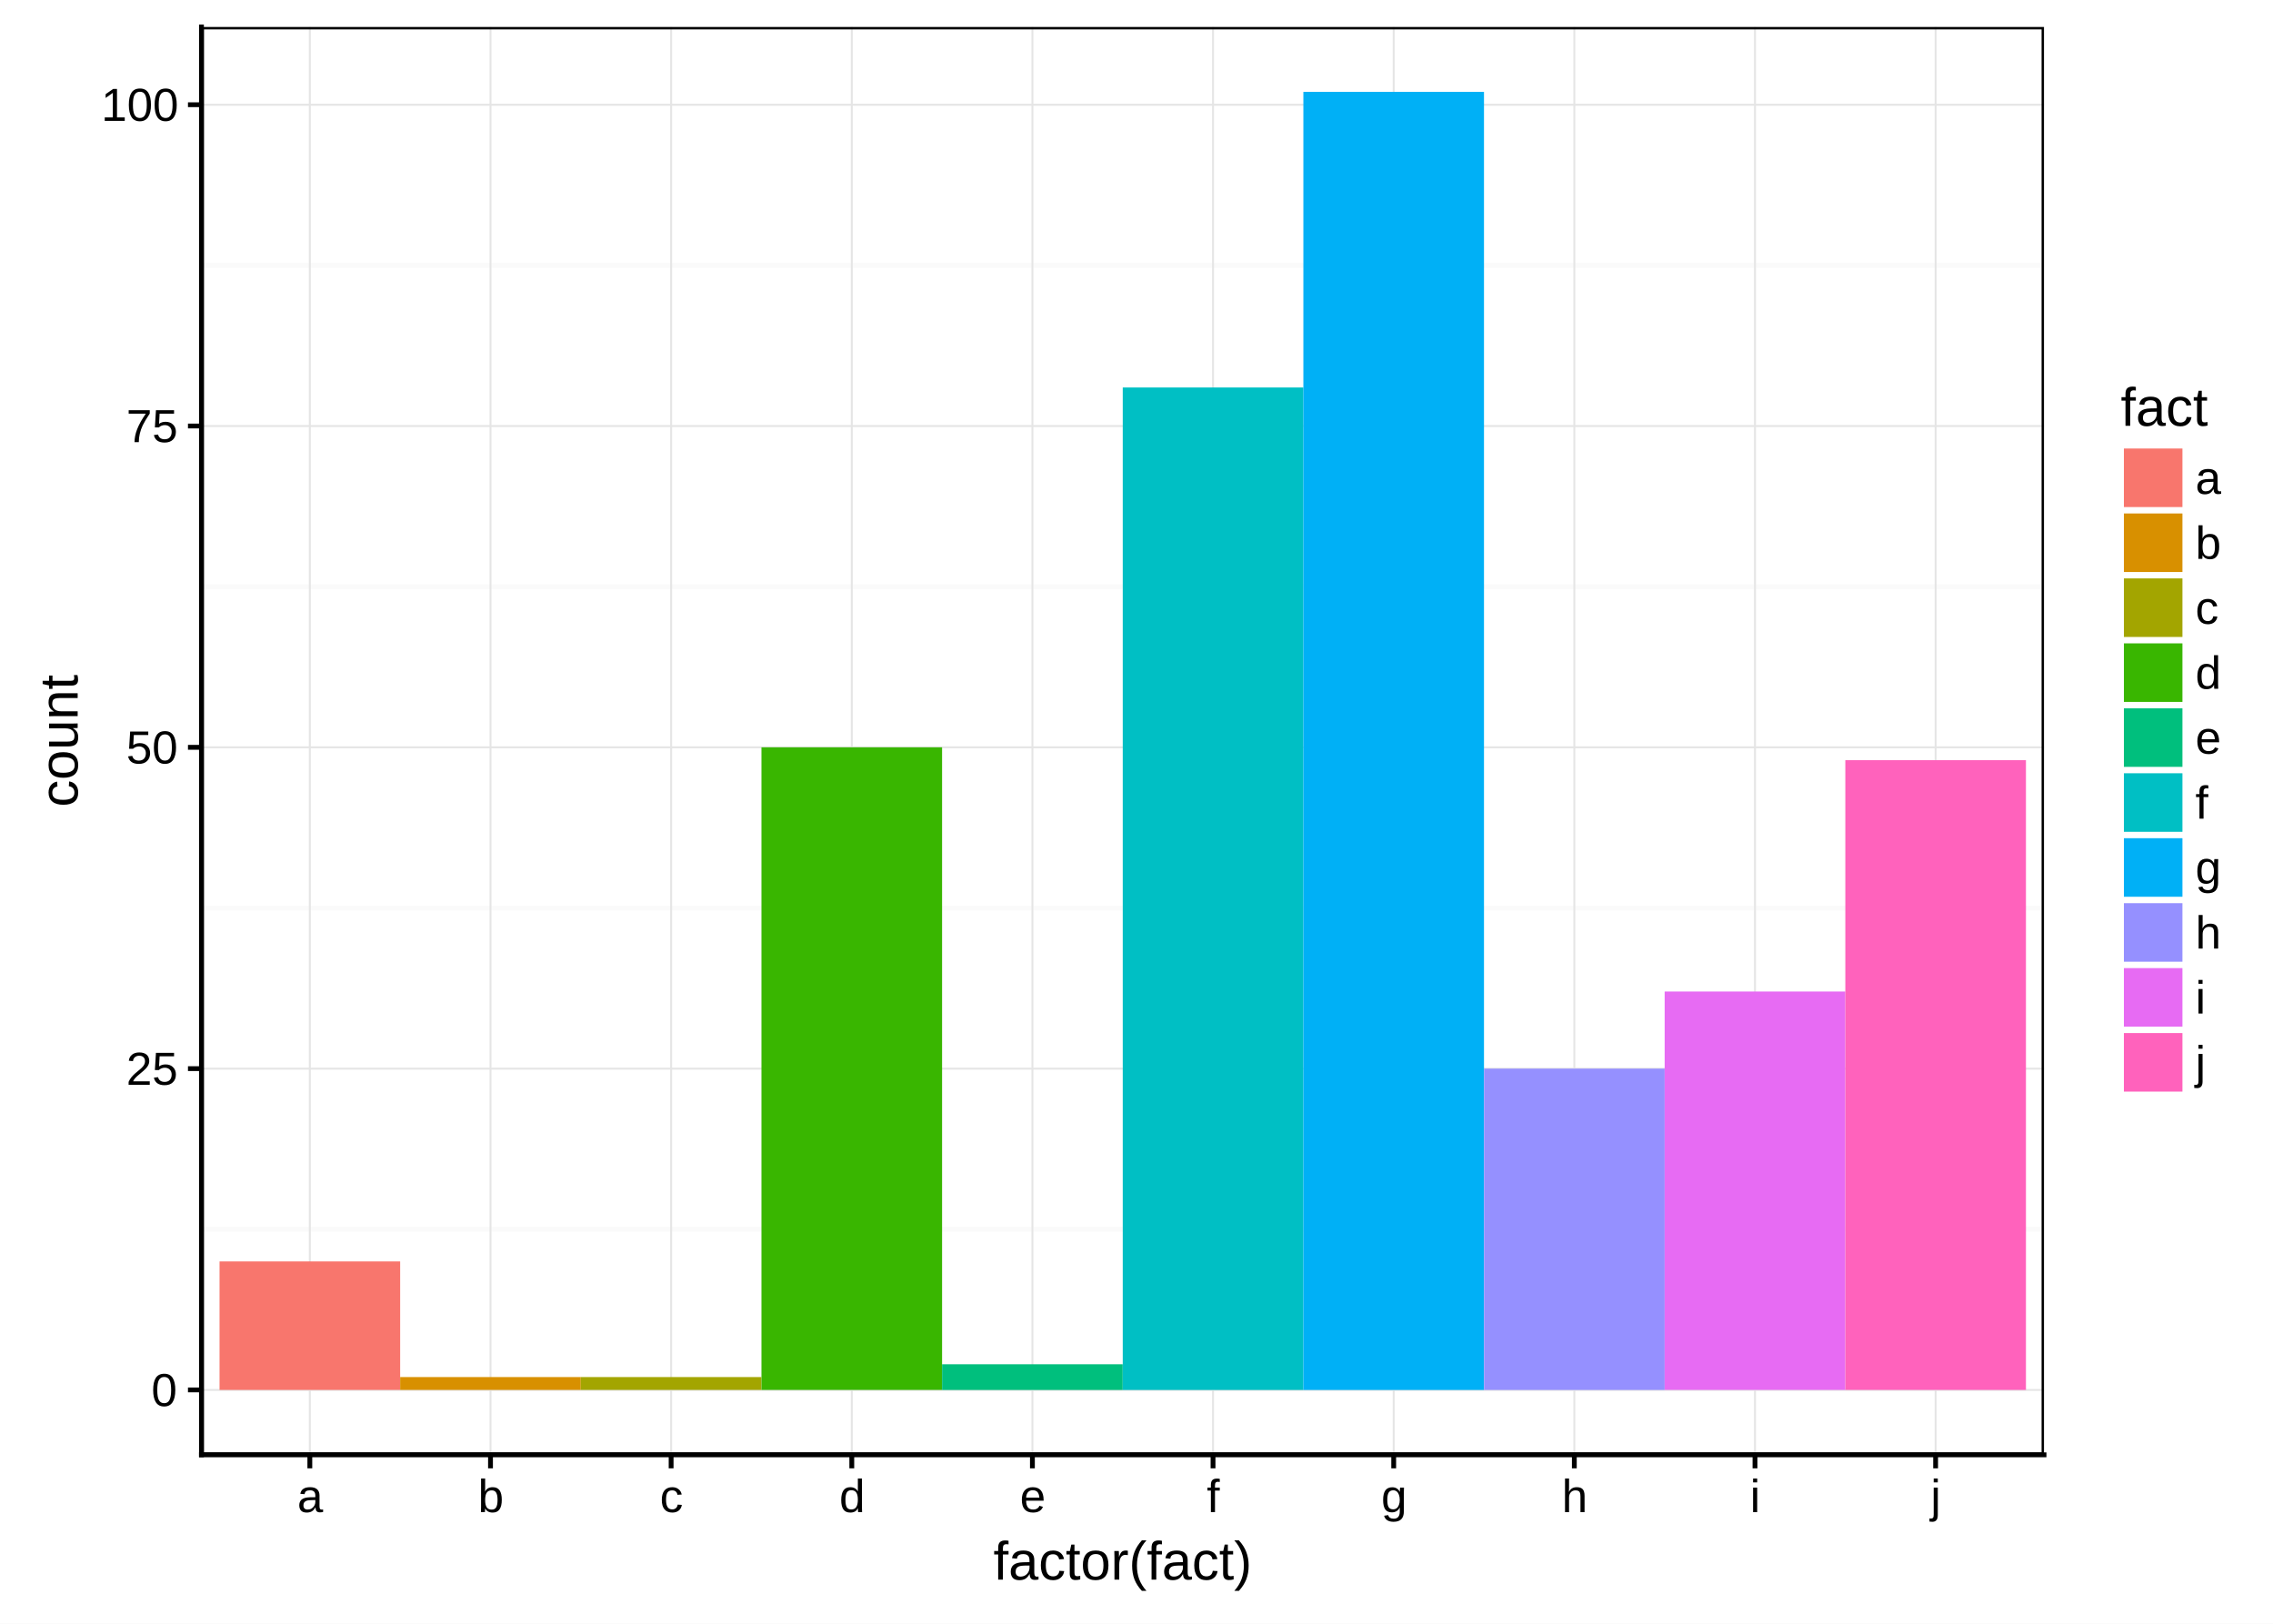
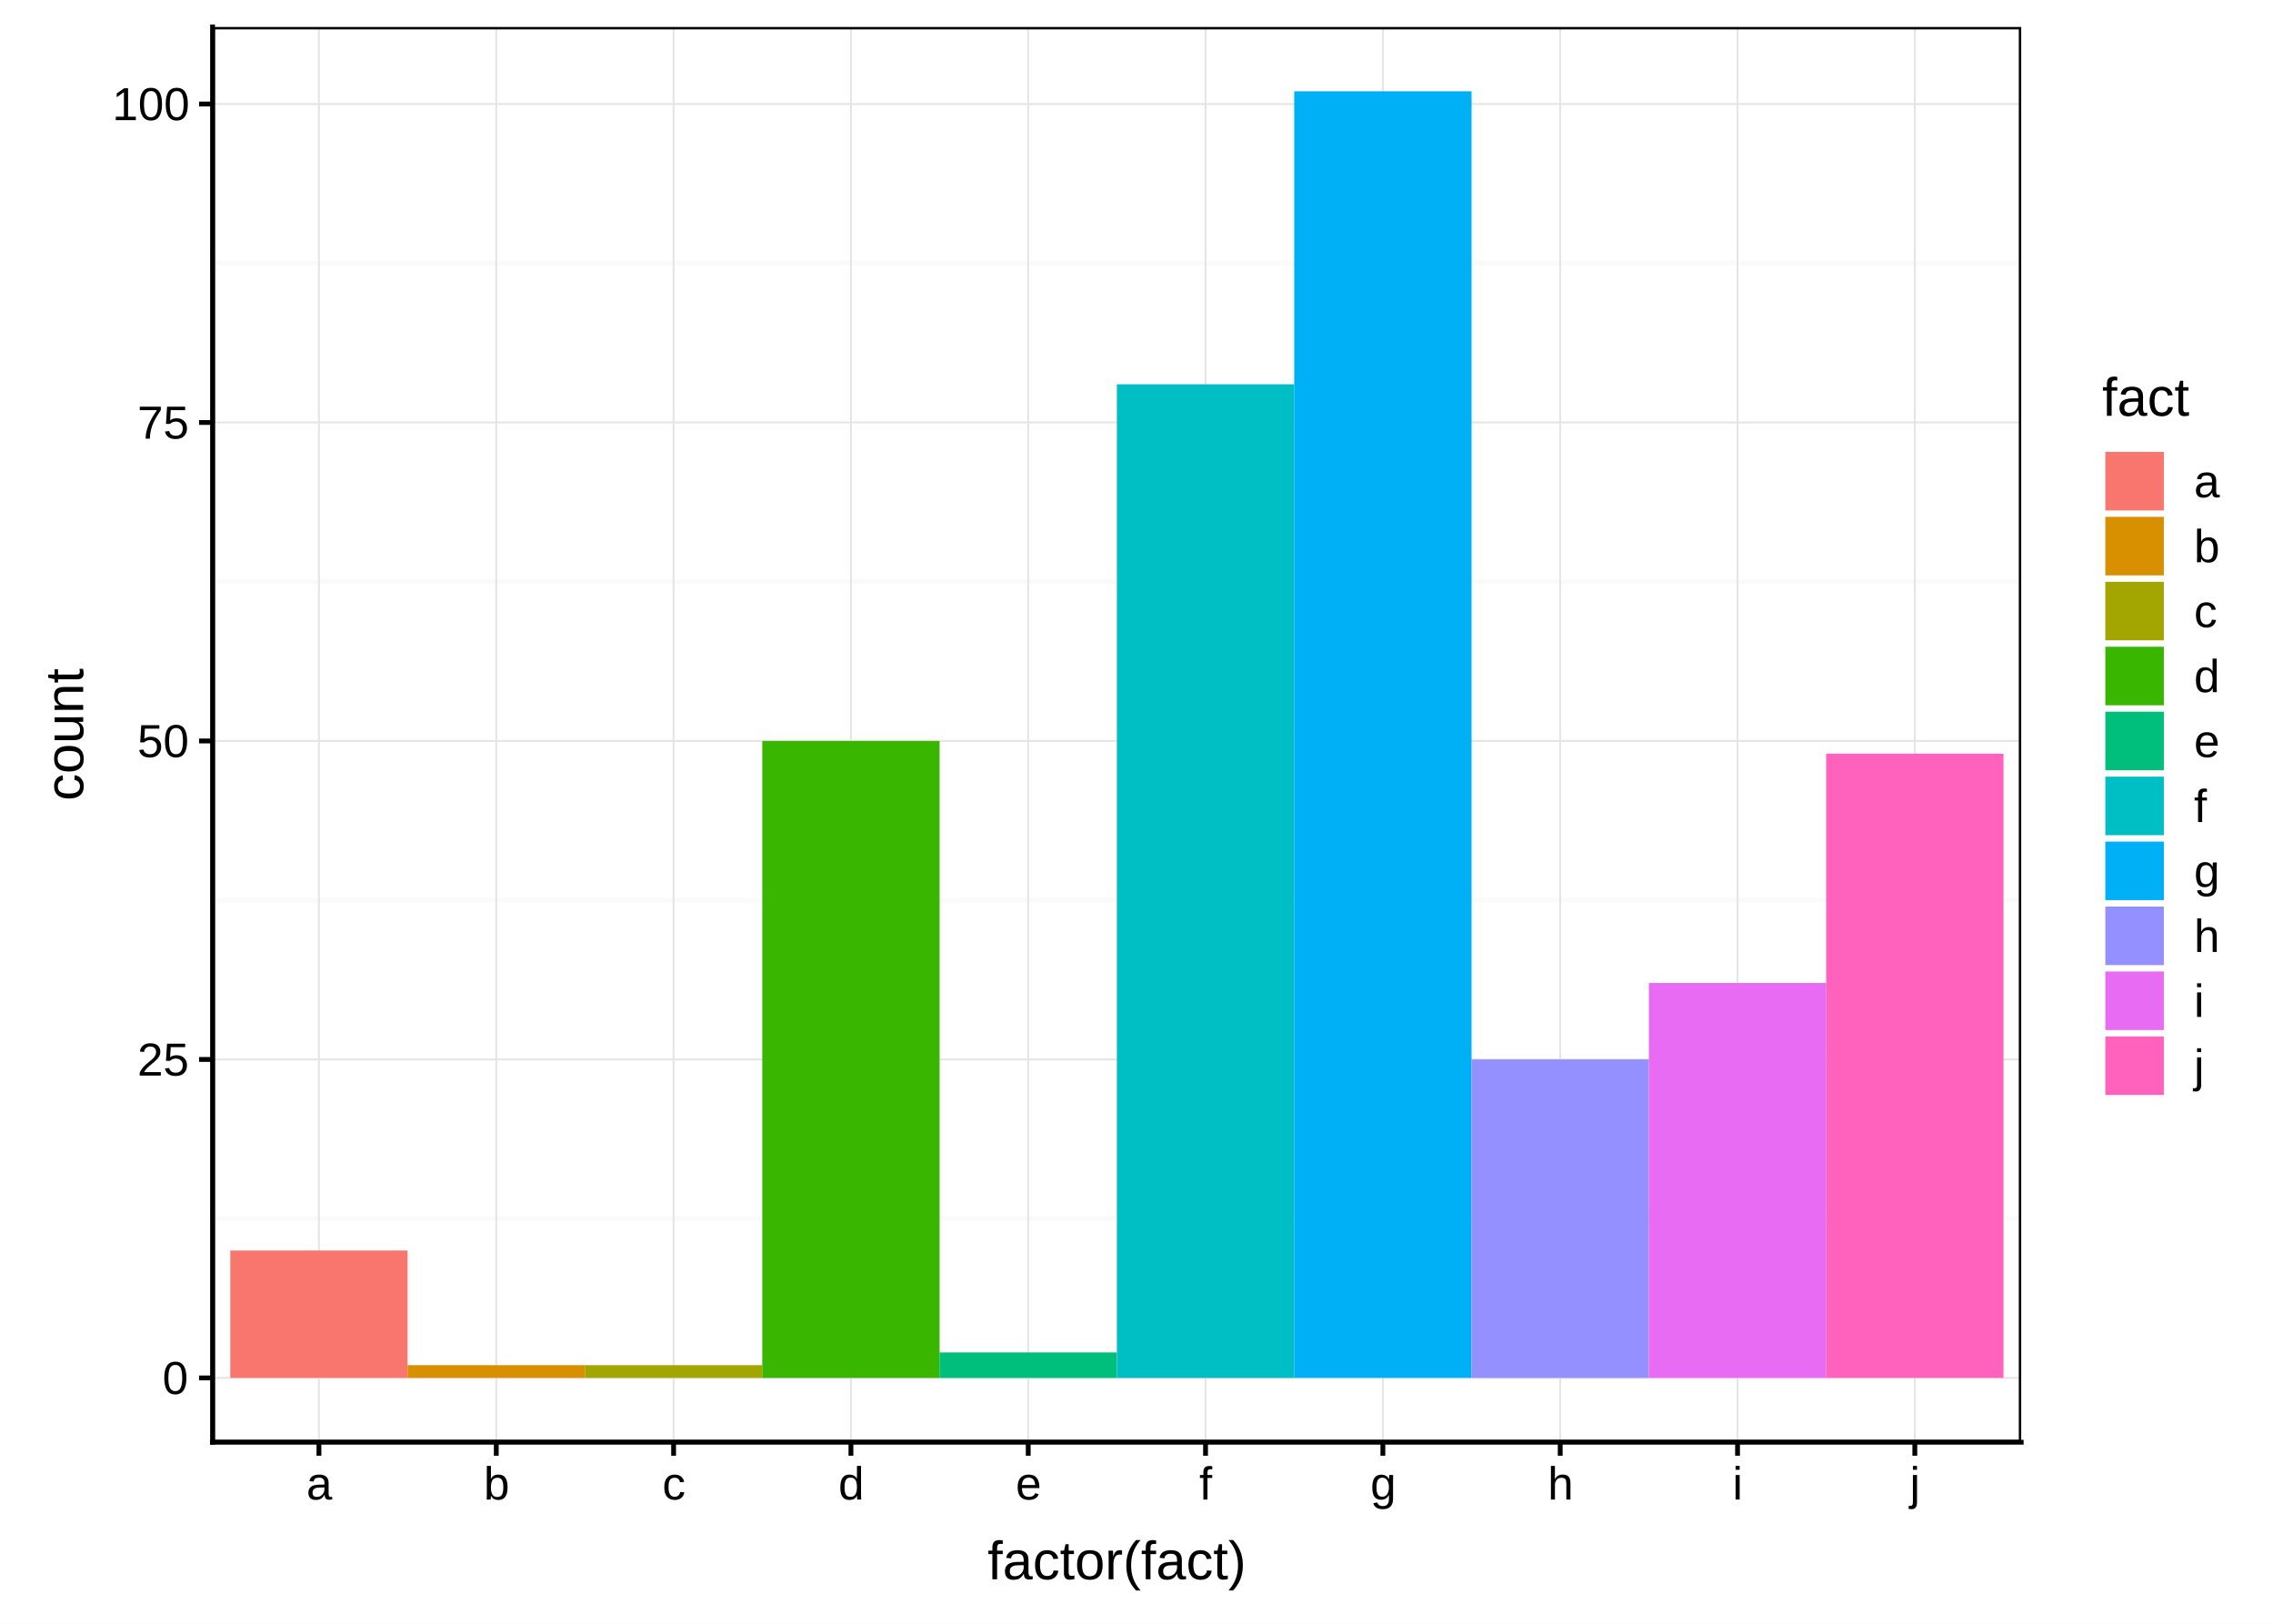
<svg xmlns="http://www.w3.org/2000/svg" viewBox="0 0 504.00 360.00">
  <defs>
    <style type="text/css">
    line, polyline, path, rect, circle {
      fill: none;
      stroke: #000000;
      stroke-linecap: round;
      stroke-linejoin: round;
      stroke-miterlimit: 10.00;
    }
  </style>
  </defs>
  <rect width="100%" height="100%" style="stroke: none; fill: #FFFFFF;" />
  <rect x="0.00" y="0.00" width="504.00" height="360.00" style="stroke-width: 0.00; stroke: none;" />
  <defs>
-     <clipPath id="cpNDQuNjcwM3w0NTMuMjI1fDMyMi41NTR8NS45Nzc1OA==">
-       <rect x="44.67" y="5.98" width="408.55" height="316.58" />
+     <clipPath id="cpNDcuMTMwM3w0NDguMTc0fDMxOS43NTh8NS45Nzc1OA==">
+       <rect x="47.13" y="5.98" width="401.04" height="313.78" />
    </clipPath>
  </defs>
-   <rect x="44.67" y="5.98" width="408.55" height="316.58" style="stroke-width: 0.00; stroke: none; fill: #FFFFFF;" clip-path="url(#cpNDQuNjcwM3w0NTMuMjI1fDMyMi41NTR8NS45Nzc1OA==)" />
-   <polyline points="44.67,272.55 453.23,272.55 " style="stroke-width: 1.07; stroke: #FAFAFA; stroke-linecap: butt;" clip-path="url(#cpNDQuNjcwM3w0NTMuMjI1fDMyMi41NTR8NS45Nzc1OA==)" />
-   <polyline points="44.67,201.31 453.23,201.31 " style="stroke-width: 1.07; stroke: #FAFAFA; stroke-linecap: butt;" clip-path="url(#cpNDQuNjcwM3w0NTMuMjI1fDMyMi41NTR8NS45Nzc1OA==)" />
-   <polyline points="44.67,130.07 453.23,130.07 " style="stroke-width: 1.07; stroke: #FAFAFA; stroke-linecap: butt;" clip-path="url(#cpNDQuNjcwM3w0NTMuMjI1fDMyMi41NTR8NS45Nzc1OA==)" />
-   <polyline points="44.67,58.84 453.23,58.84 " style="stroke-width: 1.07; stroke: #FAFAFA; stroke-linecap: butt;" clip-path="url(#cpNDQuNjcwM3w0NTMuMjI1fDMyMi41NTR8NS45Nzc1OA==)" />
-   <polyline points="44.67,308.16 453.23,308.16 " style="stroke-width: 0.43; stroke: #E5E5E5; stroke-linecap: butt;" clip-path="url(#cpNDQuNjcwM3w0NTMuMjI1fDMyMi41NTR8NS45Nzc1OA==)" />
-   <polyline points="44.67,236.93 453.23,236.93 " style="stroke-width: 0.43; stroke: #E5E5E5; stroke-linecap: butt;" clip-path="url(#cpNDQuNjcwM3w0NTMuMjI1fDMyMi41NTR8NS45Nzc1OA==)" />
-   <polyline points="44.67,165.69 453.23,165.69 " style="stroke-width: 0.43; stroke: #E5E5E5; stroke-linecap: butt;" clip-path="url(#cpNDQuNjcwM3w0NTMuMjI1fDMyMi41NTR8NS45Nzc1OA==)" />
-   <polyline points="44.67,94.45 453.23,94.45 " style="stroke-width: 0.43; stroke: #E5E5E5; stroke-linecap: butt;" clip-path="url(#cpNDQuNjcwM3w0NTMuMjI1fDMyMi41NTR8NS45Nzc1OA==)" />
-   <polyline points="44.67,23.22 453.23,23.22 " style="stroke-width: 0.43; stroke: #E5E5E5; stroke-linecap: butt;" clip-path="url(#cpNDQuNjcwM3w0NTMuMjI1fDMyMi41NTR8NS45Nzc1OA==)" />
-   <polyline points="68.70,322.55 68.70,5.98 " style="stroke-width: 0.43; stroke: #E5E5E5; stroke-linecap: butt;" clip-path="url(#cpNDQuNjcwM3w0NTMuMjI1fDMyMi41NTR8NS45Nzc1OA==)" />
-   <polyline points="108.76,322.55 108.76,5.98 " style="stroke-width: 0.43; stroke: #E5E5E5; stroke-linecap: butt;" clip-path="url(#cpNDQuNjcwM3w0NTMuMjI1fDMyMi41NTR8NS45Nzc1OA==)" />
-   <polyline points="148.81,322.55 148.81,5.98 " style="stroke-width: 0.43; stroke: #E5E5E5; stroke-linecap: butt;" clip-path="url(#cpNDQuNjcwM3w0NTMuMjI1fDMyMi41NTR8NS45Nzc1OA==)" />
-   <polyline points="188.87,322.55 188.87,5.98 " style="stroke-width: 0.43; stroke: #E5E5E5; stroke-linecap: butt;" clip-path="url(#cpNDQuNjcwM3w0NTMuMjI1fDMyMi41NTR8NS45Nzc1OA==)" />
-   <polyline points="228.92,322.55 228.92,5.98 " style="stroke-width: 0.43; stroke: #E5E5E5; stroke-linecap: butt;" clip-path="url(#cpNDQuNjcwM3w0NTMuMjI1fDMyMi41NTR8NS45Nzc1OA==)" />
-   <polyline points="268.97,322.55 268.97,5.98 " style="stroke-width: 0.43; stroke: #E5E5E5; stroke-linecap: butt;" clip-path="url(#cpNDQuNjcwM3w0NTMuMjI1fDMyMi41NTR8NS45Nzc1OA==)" />
-   <polyline points="309.03,322.55 309.03,5.98 " style="stroke-width: 0.43; stroke: #E5E5E5; stroke-linecap: butt;" clip-path="url(#cpNDQuNjcwM3w0NTMuMjI1fDMyMi41NTR8NS45Nzc1OA==)" />
-   <polyline points="349.08,322.55 349.08,5.98 " style="stroke-width: 0.43; stroke: #E5E5E5; stroke-linecap: butt;" clip-path="url(#cpNDQuNjcwM3w0NTMuMjI1fDMyMi41NTR8NS45Nzc1OA==)" />
-   <polyline points="389.14,322.55 389.14,5.98 " style="stroke-width: 0.43; stroke: #E5E5E5; stroke-linecap: butt;" clip-path="url(#cpNDQuNjcwM3w0NTMuMjI1fDMyMi41NTR8NS45Nzc1OA==)" />
-   <polyline points="429.19,322.55 429.19,5.98 " style="stroke-width: 0.43; stroke: #E5E5E5; stroke-linecap: butt;" clip-path="url(#cpNDQuNjcwM3w0NTMuMjI1fDMyMi41NTR8NS45Nzc1OA==)" />
-   <rect x="48.68" y="279.67" width="40.05" height="28.49" style="stroke-width: 1.07; stroke: none; stroke-linecap: butt; fill: #F8766D;" clip-path="url(#cpNDQuNjcwM3w0NTMuMjI1fDMyMi41NTR8NS45Nzc1OA==)" />
-   <rect x="88.73" y="305.31" width="40.05" height="2.85" style="stroke-width: 1.07; stroke: none; stroke-linecap: butt; fill: #D89000;" clip-path="url(#cpNDQuNjcwM3w0NTMuMjI1fDMyMi41NTR8NS45Nzc1OA==)" />
-   <rect x="128.78" y="305.31" width="40.05" height="2.85" style="stroke-width: 1.07; stroke: none; stroke-linecap: butt; fill: #A3A500;" clip-path="url(#cpNDQuNjcwM3w0NTMuMjI1fDMyMi41NTR8NS45Nzc1OA==)" />
-   <rect x="168.84" y="165.69" width="40.05" height="142.47" style="stroke-width: 1.07; stroke: none; stroke-linecap: butt; fill: #39B600;" clip-path="url(#cpNDQuNjcwM3w0NTMuMjI1fDMyMi41NTR8NS45Nzc1OA==)" />
-   <rect x="208.89" y="302.47" width="40.05" height="5.70" style="stroke-width: 1.07; stroke: none; stroke-linecap: butt; fill: #00BF7D;" clip-path="url(#cpNDQuNjcwM3w0NTMuMjI1fDMyMi41NTR8NS45Nzc1OA==)" />
-   <rect x="248.95" y="85.91" width="40.05" height="222.26" style="stroke-width: 1.07; stroke: none; stroke-linecap: butt; fill: #00BFC4;" clip-path="url(#cpNDQuNjcwM3w0NTMuMjI1fDMyMi41NTR8NS45Nzc1OA==)" />
-   <rect x="289.00" y="20.37" width="40.05" height="287.80" style="stroke-width: 1.07; stroke: none; stroke-linecap: butt; fill: #00B0F6;" clip-path="url(#cpNDQuNjcwM3w0NTMuMjI1fDMyMi41NTR8NS45Nzc1OA==)" />
-   <rect x="329.06" y="236.93" width="40.05" height="71.24" style="stroke-width: 1.07; stroke: none; stroke-linecap: butt; fill: #9590FF;" clip-path="url(#cpNDQuNjcwM3w0NTMuMjI1fDMyMi41NTR8NS45Nzc1OA==)" />
-   <rect x="369.11" y="219.83" width="40.05" height="88.33" style="stroke-width: 1.07; stroke: none; stroke-linecap: butt; fill: #E76BF3;" clip-path="url(#cpNDQuNjcwM3w0NTMuMjI1fDMyMi41NTR8NS45Nzc1OA==)" />
-   <rect x="409.17" y="168.54" width="40.05" height="139.62" style="stroke-width: 1.07; stroke: none; stroke-linecap: butt; fill: #FF62BC;" clip-path="url(#cpNDQuNjcwM3w0NTMuMjI1fDMyMi41NTR8NS45Nzc1OA==)" />
-   <rect x="44.67" y="5.98" width="408.55" height="316.58" style="stroke-width: 1.07;" clip-path="url(#cpNDQuNjcwM3w0NTMuMjI1fDMyMi41NTR8NS45Nzc1OA==)" />
+   <rect x="47.13" y="5.98" width="401.04" height="313.78" style="stroke-width: 0.00; stroke: none; fill: #FFFFFF;" clip-path="url(#cpNDcuMTMwM3w0NDguMTc0fDMxOS43NTh8NS45Nzc1OA==)" />
+   <polyline points="47.13,270.19 448.17,270.19 " style="stroke-width: 1.07; stroke: #FAFAFA; stroke-linecap: butt;" clip-path="url(#cpNDcuMTMwM3w0NDguMTc0fDMxOS43NTh8NS45Nzc1OA==)" />
+   <polyline points="47.13,199.58 448.17,199.58 " style="stroke-width: 1.07; stroke: #FAFAFA; stroke-linecap: butt;" clip-path="url(#cpNDcuMTMwM3w0NDguMTc0fDMxOS43NTh8NS45Nzc1OA==)" />
+   <polyline points="47.13,128.98 448.17,128.98 " style="stroke-width: 1.07; stroke: #FAFAFA; stroke-linecap: butt;" clip-path="url(#cpNDcuMTMwM3w0NDguMTc0fDMxOS43NTh8NS45Nzc1OA==)" />
+   <polyline points="47.13,58.37 448.17,58.37 " style="stroke-width: 1.07; stroke: #FAFAFA; stroke-linecap: butt;" clip-path="url(#cpNDcuMTMwM3w0NDguMTc0fDMxOS43NTh8NS45Nzc1OA==)" />
+   <polyline points="47.13,305.50 448.17,305.50 " style="stroke-width: 0.43; stroke: #E5E5E5; stroke-linecap: butt;" clip-path="url(#cpNDcuMTMwM3w0NDguMTc0fDMxOS43NTh8NS45Nzc1OA==)" />
+   <polyline points="47.13,234.89 448.17,234.89 " style="stroke-width: 0.43; stroke: #E5E5E5; stroke-linecap: butt;" clip-path="url(#cpNDcuMTMwM3w0NDguMTc0fDMxOS43NTh8NS45Nzc1OA==)" />
+   <polyline points="47.13,164.28 448.17,164.28 " style="stroke-width: 0.43; stroke: #E5E5E5; stroke-linecap: butt;" clip-path="url(#cpNDcuMTMwM3w0NDguMTc0fDMxOS43NTh8NS45Nzc1OA==)" />
+   <polyline points="47.13,93.67 448.17,93.67 " style="stroke-width: 0.43; stroke: #E5E5E5; stroke-linecap: butt;" clip-path="url(#cpNDcuMTMwM3w0NDguMTc0fDMxOS43NTh8NS45Nzc1OA==)" />
+   <polyline points="47.13,23.06 448.17,23.06 " style="stroke-width: 0.43; stroke: #E5E5E5; stroke-linecap: butt;" clip-path="url(#cpNDcuMTMwM3w0NDguMTc0fDMxOS43NTh8NS45Nzc1OA==)" />
+   <polyline points="70.72,319.76 70.72,5.98 " style="stroke-width: 0.43; stroke: #E5E5E5; stroke-linecap: butt;" clip-path="url(#cpNDcuMTMwM3w0NDguMTc0fDMxOS43NTh8NS45Nzc1OA==)" />
+   <polyline points="110.04,319.76 110.04,5.98 " style="stroke-width: 0.43; stroke: #E5E5E5; stroke-linecap: butt;" clip-path="url(#cpNDcuMTMwM3w0NDguMTc0fDMxOS43NTh8NS45Nzc1OA==)" />
+   <polyline points="149.36,319.76 149.36,5.98 " style="stroke-width: 0.43; stroke: #E5E5E5; stroke-linecap: butt;" clip-path="url(#cpNDcuMTMwM3w0NDguMTc0fDMxOS43NTh8NS45Nzc1OA==)" />
+   <polyline points="188.68,319.76 188.68,5.98 " style="stroke-width: 0.43; stroke: #E5E5E5; stroke-linecap: butt;" clip-path="url(#cpNDcuMTMwM3w0NDguMTc0fDMxOS43NTh8NS45Nzc1OA==)" />
+   <polyline points="227.99,319.76 227.99,5.98 " style="stroke-width: 0.43; stroke: #E5E5E5; stroke-linecap: butt;" clip-path="url(#cpNDcuMTMwM3w0NDguMTc0fDMxOS43NTh8NS45Nzc1OA==)" />
+   <polyline points="267.31,319.76 267.31,5.98 " style="stroke-width: 0.43; stroke: #E5E5E5; stroke-linecap: butt;" clip-path="url(#cpNDcuMTMwM3w0NDguMTc0fDMxOS43NTh8NS45Nzc1OA==)" />
+   <polyline points="306.63,319.76 306.63,5.98 " style="stroke-width: 0.43; stroke: #E5E5E5; stroke-linecap: butt;" clip-path="url(#cpNDcuMTMwM3w0NDguMTc0fDMxOS43NTh8NS45Nzc1OA==)" />
+   <polyline points="345.95,319.76 345.95,5.98 " style="stroke-width: 0.43; stroke: #E5E5E5; stroke-linecap: butt;" clip-path="url(#cpNDcuMTMwM3w0NDguMTc0fDMxOS43NTh8NS45Nzc1OA==)" />
+   <polyline points="385.27,319.76 385.27,5.98 " style="stroke-width: 0.43; stroke: #E5E5E5; stroke-linecap: butt;" clip-path="url(#cpNDcuMTMwM3w0NDguMTc0fDMxOS43NTh8NS45Nzc1OA==)" />
+   <polyline points="424.58,319.76 424.58,5.98 " style="stroke-width: 0.43; stroke: #E5E5E5; stroke-linecap: butt;" clip-path="url(#cpNDcuMTMwM3w0NDguMTc0fDMxOS43NTh8NS45Nzc1OA==)" />
+   <rect x="51.06" y="277.25" width="39.32" height="28.24" style="stroke-width: 1.07; stroke: none; stroke-linecap: butt; fill: #F8766D;" clip-path="url(#cpNDcuMTMwM3w0NDguMTc0fDMxOS43NTh8NS45Nzc1OA==)" />
+   <rect x="90.38" y="302.67" width="39.32" height="2.82" style="stroke-width: 1.07; stroke: none; stroke-linecap: butt; fill: #D89000;" clip-path="url(#cpNDcuMTMwM3w0NDguMTc0fDMxOS43NTh8NS45Nzc1OA==)" />
+   <rect x="129.70" y="302.67" width="39.32" height="2.82" style="stroke-width: 1.07; stroke: none; stroke-linecap: butt; fill: #A3A500;" clip-path="url(#cpNDcuMTMwM3w0NDguMTc0fDMxOS43NTh8NS45Nzc1OA==)" />
+   <rect x="169.02" y="164.28" width="39.32" height="141.22" style="stroke-width: 1.07; stroke: none; stroke-linecap: butt; fill: #39B600;" clip-path="url(#cpNDcuMTMwM3w0NDguMTc0fDMxOS43NTh8NS45Nzc1OA==)" />
+   <rect x="208.33" y="299.85" width="39.32" height="5.65" style="stroke-width: 1.07; stroke: none; stroke-linecap: butt; fill: #00BF7D;" clip-path="url(#cpNDcuMTMwM3w0NDguMTc0fDMxOS43NTh8NS45Nzc1OA==)" />
+   <rect x="247.65" y="85.20" width="39.32" height="220.30" style="stroke-width: 1.07; stroke: none; stroke-linecap: butt; fill: #00BFC4;" clip-path="url(#cpNDcuMTMwM3w0NDguMTc0fDMxOS43NTh8NS45Nzc1OA==)" />
+   <rect x="286.97" y="20.24" width="39.32" height="285.25" style="stroke-width: 1.07; stroke: none; stroke-linecap: butt; fill: #00B0F6;" clip-path="url(#cpNDcuMTMwM3w0NDguMTc0fDMxOS43NTh8NS45Nzc1OA==)" />
+   <rect x="326.29" y="234.89" width="39.32" height="70.61" style="stroke-width: 1.07; stroke: none; stroke-linecap: butt; fill: #9590FF;" clip-path="url(#cpNDcuMTMwM3w0NDguMTc0fDMxOS43NTh8NS45Nzc1OA==)" />
+   <rect x="365.61" y="217.94" width="39.32" height="87.55" style="stroke-width: 1.07; stroke: none; stroke-linecap: butt; fill: #E76BF3;" clip-path="url(#cpNDcuMTMwM3w0NDguMTc0fDMxOS43NTh8NS45Nzc1OA==)" />
+   <rect x="404.92" y="167.10" width="39.32" height="138.39" style="stroke-width: 1.07; stroke: none; stroke-linecap: butt; fill: #FF62BC;" clip-path="url(#cpNDcuMTMwM3w0NDguMTc0fDMxOS43NTh8NS45Nzc1OA==)" />
+   <rect x="47.13" y="5.98" width="401.04" height="313.78" style="stroke-width: 1.07;" clip-path="url(#cpNDcuMTMwM3w0NDguMTc0fDMxOS43NTh8NS45Nzc1OA==)" />
  <defs>
    <clipPath id="cpMHw1MDR8MzYwfDA=">
      <rect x="0.00" y="0.00" width="504.00" height="360.00" />
    </clipPath>
  </defs>
-   <polyline points="44.67,322.55 44.67,5.98 " style="stroke-width: 1.07; stroke-linecap: square;" clip-path="url(#cpMHw1MDR8MzYwfDA=)" />
+   <polyline points="47.13,319.76 47.13,5.98 " style="stroke-width: 1.07; stroke-linecap: square;" clip-path="url(#cpMHw1MDR8MzYwfDA=)" />
  <g clip-path="url(#cpMHw1MDR8MzYwfDA=)">
-     <text x="33.56" y="311.74" style="font-size: 10.28px; font-family: Arial;" textLength="5.56px" lengthAdjust="spacingAndGlyphs">0</text>
+     <text x="36.02" y="309.07" style="font-size: 10.28px; font-family: Arial;" textLength="5.56px" lengthAdjust="spacingAndGlyphs">0</text>
  </g>
  <g clip-path="url(#cpMHw1MDR8MzYwfDA=)">
-     <text x="28.00" y="240.51" style="font-size: 10.28px; font-family: Arial;" textLength="11.12px" lengthAdjust="spacingAndGlyphs">25</text>
+     <text x="30.46" y="238.47" style="font-size: 10.28px; font-family: Arial;" textLength="11.12px" lengthAdjust="spacingAndGlyphs">25</text>
  </g>
  <g clip-path="url(#cpMHw1MDR8MzYwfDA=)">
-     <text x="28.00" y="169.27" style="font-size: 10.28px; font-family: Arial;" textLength="11.12px" lengthAdjust="spacingAndGlyphs">50</text>
+     <text x="30.46" y="167.86" style="font-size: 10.28px; font-family: Arial;" textLength="11.12px" lengthAdjust="spacingAndGlyphs">50</text>
  </g>
  <g clip-path="url(#cpMHw1MDR8MzYwfDA=)">
-     <text x="28.00" y="98.03" style="font-size: 10.28px; font-family: Arial;" textLength="11.12px" lengthAdjust="spacingAndGlyphs">75</text>
+     <text x="30.46" y="97.25" style="font-size: 10.28px; font-family: Arial;" textLength="11.12px" lengthAdjust="spacingAndGlyphs">75</text>
  </g>
  <g clip-path="url(#cpMHw1MDR8MzYwfDA=)">
-     <text x="22.44" y="26.80" style="font-size: 10.28px; font-family: Arial;" textLength="16.68px" lengthAdjust="spacingAndGlyphs">100</text>
+     <text x="24.90" y="26.64" style="font-size: 10.28px; font-family: Arial;" textLength="16.68px" lengthAdjust="spacingAndGlyphs">100</text>
  </g>
-   <polyline points="41.68,308.16 44.67,308.16 " style="stroke-width: 1.07; stroke-linecap: butt;" clip-path="url(#cpMHw1MDR8MzYwfDA=)" />
-   <polyline points="41.68,236.93 44.67,236.93 " style="stroke-width: 1.07; stroke-linecap: butt;" clip-path="url(#cpMHw1MDR8MzYwfDA=)" />
-   <polyline points="41.68,165.69 44.67,165.69 " style="stroke-width: 1.07; stroke-linecap: butt;" clip-path="url(#cpMHw1MDR8MzYwfDA=)" />
-   <polyline points="41.68,94.45 44.67,94.45 " style="stroke-width: 1.07; stroke-linecap: butt;" clip-path="url(#cpMHw1MDR8MzYwfDA=)" />
-   <polyline points="41.68,23.22 44.67,23.22 " style="stroke-width: 1.07; stroke-linecap: butt;" clip-path="url(#cpMHw1MDR8MzYwfDA=)" />
-   <polyline points="44.67,322.55 453.23,322.55 " style="stroke-width: 1.07; stroke-linecap: square;" clip-path="url(#cpMHw1MDR8MzYwfDA=)" />
-   <polyline points="68.70,325.54 68.70,322.55 " style="stroke-width: 1.07; stroke-linecap: butt;" clip-path="url(#cpMHw1MDR8MzYwfDA=)" />
-   <polyline points="108.76,325.54 108.76,322.55 " style="stroke-width: 1.07; stroke-linecap: butt;" clip-path="url(#cpMHw1MDR8MzYwfDA=)" />
-   <polyline points="148.81,325.54 148.81,322.55 " style="stroke-width: 1.07; stroke-linecap: butt;" clip-path="url(#cpMHw1MDR8MzYwfDA=)" />
-   <polyline points="188.87,325.54 188.87,322.55 " style="stroke-width: 1.07; stroke-linecap: butt;" clip-path="url(#cpMHw1MDR8MzYwfDA=)" />
-   <polyline points="228.92,325.54 228.92,322.55 " style="stroke-width: 1.07; stroke-linecap: butt;" clip-path="url(#cpMHw1MDR8MzYwfDA=)" />
-   <polyline points="268.97,325.54 268.97,322.55 " style="stroke-width: 1.07; stroke-linecap: butt;" clip-path="url(#cpMHw1MDR8MzYwfDA=)" />
-   <polyline points="309.03,325.54 309.03,322.55 " style="stroke-width: 1.07; stroke-linecap: butt;" clip-path="url(#cpMHw1MDR8MzYwfDA=)" />
-   <polyline points="349.08,325.54 349.08,322.55 " style="stroke-width: 1.07; stroke-linecap: butt;" clip-path="url(#cpMHw1MDR8MzYwfDA=)" />
-   <polyline points="389.14,325.54 389.14,322.55 " style="stroke-width: 1.07; stroke-linecap: butt;" clip-path="url(#cpMHw1MDR8MzYwfDA=)" />
-   <polyline points="429.19,325.54 429.19,322.55 " style="stroke-width: 1.07; stroke-linecap: butt;" clip-path="url(#cpMHw1MDR8MzYwfDA=)" />
+   <polyline points="44.14,305.50 47.13,305.50 " style="stroke-width: 1.07; stroke-linecap: butt;" clip-path="url(#cpMHw1MDR8MzYwfDA=)" />
+   <polyline points="44.14,234.89 47.13,234.89 " style="stroke-width: 1.07; stroke-linecap: butt;" clip-path="url(#cpMHw1MDR8MzYwfDA=)" />
+   <polyline points="44.14,164.28 47.13,164.28 " style="stroke-width: 1.07; stroke-linecap: butt;" clip-path="url(#cpMHw1MDR8MzYwfDA=)" />
+   <polyline points="44.14,93.67 47.13,93.67 " style="stroke-width: 1.07; stroke-linecap: butt;" clip-path="url(#cpMHw1MDR8MzYwfDA=)" />
+   <polyline points="44.14,23.06 47.13,23.06 " style="stroke-width: 1.07; stroke-linecap: butt;" clip-path="url(#cpMHw1MDR8MzYwfDA=)" />
+   <polyline points="47.13,319.76 448.17,319.76 " style="stroke-width: 1.07; stroke-linecap: square;" clip-path="url(#cpMHw1MDR8MzYwfDA=)" />
+   <polyline points="70.72,322.75 70.72,319.76 " style="stroke-width: 1.07; stroke-linecap: butt;" clip-path="url(#cpMHw1MDR8MzYwfDA=)" />
+   <polyline points="110.04,322.75 110.04,319.76 " style="stroke-width: 1.07; stroke-linecap: butt;" clip-path="url(#cpMHw1MDR8MzYwfDA=)" />
+   <polyline points="149.36,322.75 149.36,319.76 " style="stroke-width: 1.07; stroke-linecap: butt;" clip-path="url(#cpMHw1MDR8MzYwfDA=)" />
+   <polyline points="188.68,322.75 188.68,319.76 " style="stroke-width: 1.07; stroke-linecap: butt;" clip-path="url(#cpMHw1MDR8MzYwfDA=)" />
+   <polyline points="227.99,322.75 227.99,319.76 " style="stroke-width: 1.07; stroke-linecap: butt;" clip-path="url(#cpMHw1MDR8MzYwfDA=)" />
+   <polyline points="267.31,322.75 267.31,319.76 " style="stroke-width: 1.07; stroke-linecap: butt;" clip-path="url(#cpMHw1MDR8MzYwfDA=)" />
+   <polyline points="306.63,322.75 306.63,319.76 " style="stroke-width: 1.07; stroke-linecap: butt;" clip-path="url(#cpMHw1MDR8MzYwfDA=)" />
+   <polyline points="345.95,322.75 345.95,319.76 " style="stroke-width: 1.07; stroke-linecap: butt;" clip-path="url(#cpMHw1MDR8MzYwfDA=)" />
+   <polyline points="385.27,322.75 385.27,319.76 " style="stroke-width: 1.07; stroke-linecap: butt;" clip-path="url(#cpMHw1MDR8MzYwfDA=)" />
+   <polyline points="424.58,322.75 424.58,319.76 " style="stroke-width: 1.07; stroke-linecap: butt;" clip-path="url(#cpMHw1MDR8MzYwfDA=)" />
  <g clip-path="url(#cpMHw1MDR8MzYwfDA=)">
-     <text x="65.92" y="335.26" style="font-size: 10.28px; font-family: Arial;" textLength="5.56px" lengthAdjust="spacingAndGlyphs">a</text>
+     <text x="67.94" y="332.46" style="font-size: 10.28px; font-family: Arial;" textLength="5.56px" lengthAdjust="spacingAndGlyphs">a</text>
  </g>
  <g clip-path="url(#cpMHw1MDR8MzYwfDA=)">
-     <text x="105.98" y="335.26" style="font-size: 10.28px; font-family: Arial;" textLength="5.56px" lengthAdjust="spacingAndGlyphs">b</text>
+     <text x="107.26" y="332.46" style="font-size: 10.28px; font-family: Arial;" textLength="5.56px" lengthAdjust="spacingAndGlyphs">b</text>
  </g>
  <g clip-path="url(#cpMHw1MDR8MzYwfDA=)">
-     <text x="146.31" y="335.26" style="font-size: 10.28px; font-family: Arial;" textLength="5.00px" lengthAdjust="spacingAndGlyphs">c</text>
+     <text x="146.86" y="332.46" style="font-size: 10.28px; font-family: Arial;" textLength="5.00px" lengthAdjust="spacingAndGlyphs">c</text>
  </g>
  <g clip-path="url(#cpMHw1MDR8MzYwfDA=)">
-     <text x="186.09" y="335.26" style="font-size: 10.28px; font-family: Arial;" textLength="5.56px" lengthAdjust="spacingAndGlyphs">d</text>
+     <text x="185.89" y="332.46" style="font-size: 10.28px; font-family: Arial;" textLength="5.56px" lengthAdjust="spacingAndGlyphs">d</text>
  </g>
  <g clip-path="url(#cpMHw1MDR8MzYwfDA=)">
-     <text x="226.14" y="335.26" style="font-size: 10.28px; font-family: Arial;" textLength="5.56px" lengthAdjust="spacingAndGlyphs">e</text>
+     <text x="225.21" y="332.46" style="font-size: 10.28px; font-family: Arial;" textLength="5.56px" lengthAdjust="spacingAndGlyphs">e</text>
  </g>
  <g clip-path="url(#cpMHw1MDR8MzYwfDA=)">
-     <text x="267.59" y="335.26" style="font-size: 10.28px; font-family: Arial;" textLength="2.78px" lengthAdjust="spacingAndGlyphs">f</text>
+     <text x="265.92" y="332.46" style="font-size: 10.28px; font-family: Arial;" textLength="2.78px" lengthAdjust="spacingAndGlyphs">f</text>
  </g>
  <g clip-path="url(#cpMHw1MDR8MzYwfDA=)">
-     <text x="306.25" y="335.26" style="font-size: 10.28px; font-family: Arial;" textLength="5.56px" lengthAdjust="spacingAndGlyphs">g</text>
+     <text x="303.85" y="332.46" style="font-size: 10.28px; font-family: Arial;" textLength="5.56px" lengthAdjust="spacingAndGlyphs">g</text>
  </g>
  <g clip-path="url(#cpMHw1MDR8MzYwfDA=)">
-     <text x="346.30" y="335.26" style="font-size: 10.28px; font-family: Arial;" textLength="5.56px" lengthAdjust="spacingAndGlyphs">h</text>
+     <text x="343.17" y="332.46" style="font-size: 10.28px; font-family: Arial;" textLength="5.56px" lengthAdjust="spacingAndGlyphs">h</text>
  </g>
  <g clip-path="url(#cpMHw1MDR8MzYwfDA=)">
-     <text x="388.03" y="335.26" style="font-size: 10.28px; font-family: Arial;" textLength="2.22px" lengthAdjust="spacingAndGlyphs">i</text>
+     <text x="384.15" y="332.46" style="font-size: 10.28px; font-family: Arial;" textLength="2.22px" lengthAdjust="spacingAndGlyphs">i</text>
  </g>
  <g clip-path="url(#cpMHw1MDR8MzYwfDA=)">
-     <text x="428.08" y="335.26" style="font-size: 10.28px; font-family: Arial;" textLength="2.22px" lengthAdjust="spacingAndGlyphs">j</text>
+     <text x="423.47" y="332.46" style="font-size: 10.28px; font-family: Arial;" textLength="2.22px" lengthAdjust="spacingAndGlyphs">j</text>
  </g>
  <g clip-path="url(#cpMHw1MDR8MzYwfDA=)">
-     <text x="220.27" y="350.22" style="font-size: 12.00px; font-family: Arial;" textLength="57.35px" lengthAdjust="spacingAndGlyphs">factor(fact)</text>
+     <text x="218.98" y="350.14" style="font-size: 12.00px; font-family: Arial;" textLength="57.35px" lengthAdjust="spacingAndGlyphs">factor(fact)</text>
  </g>
  <g clip-path="url(#cpMHw1MDR8MzYwfDA=)">
-     <text transform="translate(17.22,178.94) rotate(-90)" style="font-size: 12.00px; font-family: Arial;" textLength="29.36px" lengthAdjust="spacingAndGlyphs">count</text>
+     <text transform="translate(18.45,177.55) rotate(-90)" style="font-size: 12.00px; font-family: Arial;" textLength="29.36px" lengthAdjust="spacingAndGlyphs">count</text>
  </g>
-   <rect x="464.56" y="80.13" width="33.46" height="168.27" style="stroke-width: 0.75; stroke: none; fill: #FFFFFF;" clip-path="url(#cpMHw1MDR8MzYwfDA=)" />
+   <rect x="460.13" y="76.27" width="37.89" height="173.19" style="stroke-width: 0.75; stroke: none; fill: #FFFFFF;" clip-path="url(#cpMHw1MDR8MzYwfDA=)" />
  <g clip-path="url(#cpMHw1MDR8MzYwfDA=)">
-     <text x="470.23" y="94.40" style="font-size: 12.00px; font-family: Arial;" textLength="19.34px" lengthAdjust="spacingAndGlyphs">fact</text>
+     <text x="466.11" y="92.18" style="font-size: 12.00px; font-family: Arial;" textLength="19.34px" lengthAdjust="spacingAndGlyphs">fact</text>
  </g>
-   <rect x="470.94" y="99.44" width="12.98" height="12.98" style="stroke-width: 1.07; stroke: none; stroke-linejoin: miter; fill: #F8766D;" clip-path="url(#cpMHw1MDR8MzYwfDA=)" />
-   <rect x="470.94" y="113.84" width="12.98" height="12.98" style="stroke-width: 1.07; stroke: none; stroke-linejoin: miter; fill: #D89000;" clip-path="url(#cpMHw1MDR8MzYwfDA=)" />
-   <rect x="470.94" y="128.24" width="12.98" height="12.98" style="stroke-width: 1.07; stroke: none; stroke-linejoin: miter; fill: #A3A500;" clip-path="url(#cpMHw1MDR8MzYwfDA=)" />
-   <rect x="470.94" y="142.64" width="12.98" height="12.98" style="stroke-width: 1.07; stroke: none; stroke-linejoin: miter; fill: #39B600;" clip-path="url(#cpMHw1MDR8MzYwfDA=)" />
-   <rect x="470.94" y="157.04" width="12.98" height="12.98" style="stroke-width: 1.07; stroke: none; stroke-linejoin: miter; fill: #00BF7D;" clip-path="url(#cpMHw1MDR8MzYwfDA=)" />
-   <rect x="470.94" y="171.44" width="12.98" height="12.98" style="stroke-width: 1.07; stroke: none; stroke-linejoin: miter; fill: #00BFC4;" clip-path="url(#cpMHw1MDR8MzYwfDA=)" />
-   <rect x="470.94" y="185.84" width="12.98" height="12.98" style="stroke-width: 1.07; stroke: none; stroke-linejoin: miter; fill: #00B0F6;" clip-path="url(#cpMHw1MDR8MzYwfDA=)" />
-   <rect x="470.94" y="200.24" width="12.98" height="12.98" style="stroke-width: 1.07; stroke: none; stroke-linejoin: miter; fill: #9590FF;" clip-path="url(#cpMHw1MDR8MzYwfDA=)" />
-   <rect x="470.94" y="214.64" width="12.98" height="12.98" style="stroke-width: 1.07; stroke: none; stroke-linejoin: miter; fill: #E76BF3;" clip-path="url(#cpMHw1MDR8MzYwfDA=)" />
-   <rect x="470.94" y="229.04" width="12.98" height="12.98" style="stroke-width: 1.07; stroke: none; stroke-linejoin: miter; fill: #FF62BC;" clip-path="url(#cpMHw1MDR8MzYwfDA=)" />
+   <rect x="466.82" y="100.19" width="12.98" height="12.98" style="stroke-width: 1.07; stroke: none; stroke-linejoin: miter; fill: #F8766D;" clip-path="url(#cpMHw1MDR8MzYwfDA=)" />
+   <rect x="466.82" y="114.59" width="12.98" height="12.98" style="stroke-width: 1.07; stroke: none; stroke-linejoin: miter; fill: #D89000;" clip-path="url(#cpMHw1MDR8MzYwfDA=)" />
+   <rect x="466.82" y="128.99" width="12.98" height="12.98" style="stroke-width: 1.07; stroke: none; stroke-linejoin: miter; fill: #A3A500;" clip-path="url(#cpMHw1MDR8MzYwfDA=)" />
+   <rect x="466.82" y="143.39" width="12.98" height="12.98" style="stroke-width: 1.07; stroke: none; stroke-linejoin: miter; fill: #39B600;" clip-path="url(#cpMHw1MDR8MzYwfDA=)" />
+   <rect x="466.82" y="157.79" width="12.98" height="12.98" style="stroke-width: 1.07; stroke: none; stroke-linejoin: miter; fill: #00BF7D;" clip-path="url(#cpMHw1MDR8MzYwfDA=)" />
+   <rect x="466.82" y="172.19" width="12.98" height="12.98" style="stroke-width: 1.07; stroke: none; stroke-linejoin: miter; fill: #00BFC4;" clip-path="url(#cpMHw1MDR8MzYwfDA=)" />
+   <rect x="466.82" y="186.59" width="12.98" height="12.98" style="stroke-width: 1.07; stroke: none; stroke-linejoin: miter; fill: #00B0F6;" clip-path="url(#cpMHw1MDR8MzYwfDA=)" />
+   <rect x="466.82" y="200.99" width="12.98" height="12.98" style="stroke-width: 1.07; stroke: none; stroke-linejoin: miter; fill: #9590FF;" clip-path="url(#cpMHw1MDR8MzYwfDA=)" />
+   <rect x="466.82" y="215.39" width="12.98" height="12.98" style="stroke-width: 1.07; stroke: none; stroke-linejoin: miter; fill: #E76BF3;" clip-path="url(#cpMHw1MDR8MzYwfDA=)" />
+   <rect x="466.82" y="229.79" width="12.98" height="12.98" style="stroke-width: 1.07; stroke: none; stroke-linejoin: miter; fill: #FF62BC;" clip-path="url(#cpMHw1MDR8MzYwfDA=)" />
  <g clip-path="url(#cpMHw1MDR8MzYwfDA=)">
-     <text x="486.79" y="109.51" style="font-size: 10.28px; font-family: Arial;" textLength="5.56px" lengthAdjust="spacingAndGlyphs">a</text>
+     <text x="486.48" y="110.26" style="font-size: 10.28px; font-family: Arial;" textLength="5.56px" lengthAdjust="spacingAndGlyphs">a</text>
  </g>
  <g clip-path="url(#cpMHw1MDR8MzYwfDA=)">
-     <text x="486.79" y="123.91" style="font-size: 10.28px; font-family: Arial;" textLength="5.56px" lengthAdjust="spacingAndGlyphs">b</text>
+     <text x="486.48" y="124.66" style="font-size: 10.28px; font-family: Arial;" textLength="5.56px" lengthAdjust="spacingAndGlyphs">b</text>
  </g>
  <g clip-path="url(#cpMHw1MDR8MzYwfDA=)">
-     <text x="486.79" y="138.31" style="font-size: 10.28px; font-family: Arial;" textLength="5.00px" lengthAdjust="spacingAndGlyphs">c</text>
+     <text x="486.48" y="139.06" style="font-size: 10.28px; font-family: Arial;" textLength="5.00px" lengthAdjust="spacingAndGlyphs">c</text>
  </g>
  <g clip-path="url(#cpMHw1MDR8MzYwfDA=)">
-     <text x="486.79" y="152.71" style="font-size: 10.28px; font-family: Arial;" textLength="5.56px" lengthAdjust="spacingAndGlyphs">d</text>
+     <text x="486.48" y="153.46" style="font-size: 10.28px; font-family: Arial;" textLength="5.56px" lengthAdjust="spacingAndGlyphs">d</text>
  </g>
  <g clip-path="url(#cpMHw1MDR8MzYwfDA=)">
-     <text x="486.79" y="167.11" style="font-size: 10.28px; font-family: Arial;" textLength="5.56px" lengthAdjust="spacingAndGlyphs">e</text>
+     <text x="486.48" y="167.86" style="font-size: 10.28px; font-family: Arial;" textLength="5.56px" lengthAdjust="spacingAndGlyphs">e</text>
  </g>
  <g clip-path="url(#cpMHw1MDR8MzYwfDA=)">
-     <text x="486.79" y="181.51" style="font-size: 10.28px; font-family: Arial;" textLength="2.78px" lengthAdjust="spacingAndGlyphs">f</text>
+     <text x="486.48" y="182.26" style="font-size: 10.28px; font-family: Arial;" textLength="2.78px" lengthAdjust="spacingAndGlyphs">f</text>
  </g>
  <g clip-path="url(#cpMHw1MDR8MzYwfDA=)">
-     <text x="486.79" y="195.91" style="font-size: 10.28px; font-family: Arial;" textLength="5.56px" lengthAdjust="spacingAndGlyphs">g</text>
+     <text x="486.48" y="196.66" style="font-size: 10.28px; font-family: Arial;" textLength="5.56px" lengthAdjust="spacingAndGlyphs">g</text>
  </g>
  <g clip-path="url(#cpMHw1MDR8MzYwfDA=)">
-     <text x="486.79" y="210.31" style="font-size: 10.28px; font-family: Arial;" textLength="5.56px" lengthAdjust="spacingAndGlyphs">h</text>
+     <text x="486.48" y="211.06" style="font-size: 10.28px; font-family: Arial;" textLength="5.56px" lengthAdjust="spacingAndGlyphs">h</text>
  </g>
  <g clip-path="url(#cpMHw1MDR8MzYwfDA=)">
-     <text x="486.79" y="224.71" style="font-size: 10.28px; font-family: Arial;" textLength="2.22px" lengthAdjust="spacingAndGlyphs">i</text>
+     <text x="486.48" y="225.46" style="font-size: 10.28px; font-family: Arial;" textLength="2.22px" lengthAdjust="spacingAndGlyphs">i</text>
  </g>
  <g clip-path="url(#cpMHw1MDR8MzYwfDA=)">
-     <text x="486.79" y="239.11" style="font-size: 10.28px; font-family: Arial;" textLength="2.22px" lengthAdjust="spacingAndGlyphs">j</text>
+     <text x="486.48" y="239.86" style="font-size: 10.28px; font-family: Arial;" textLength="2.22px" lengthAdjust="spacingAndGlyphs">j</text>
  </g>
</svg>
